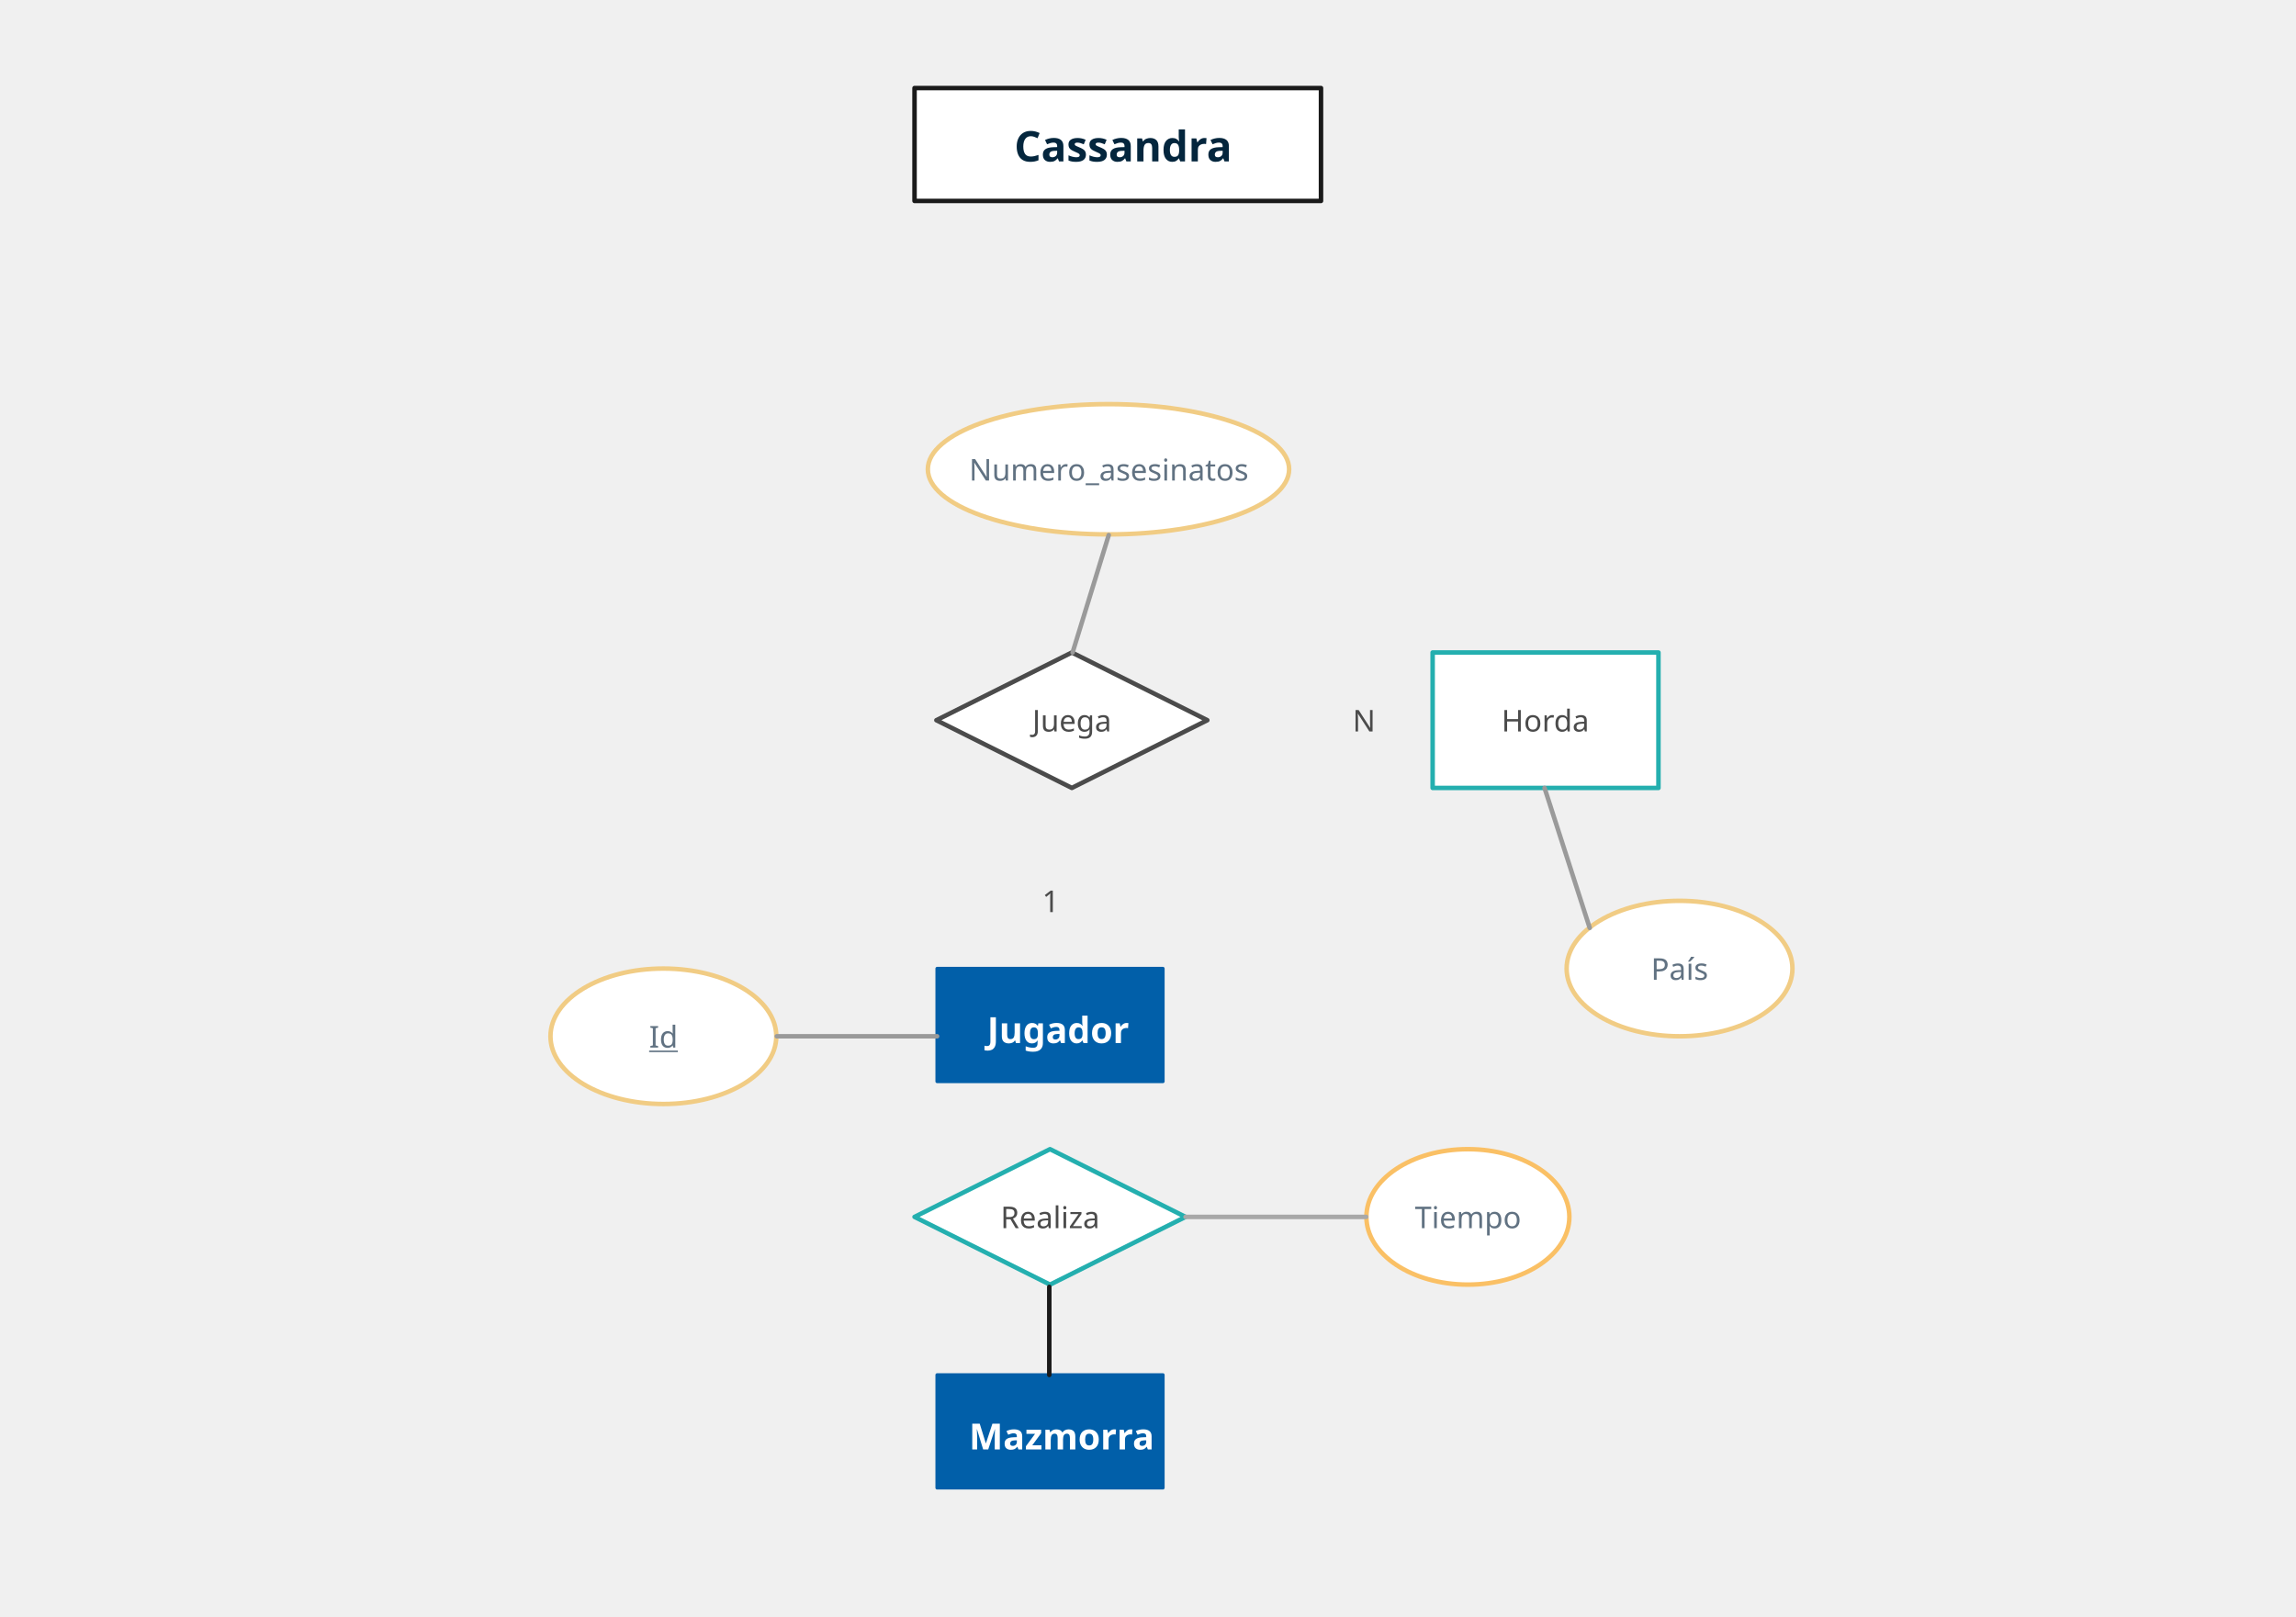
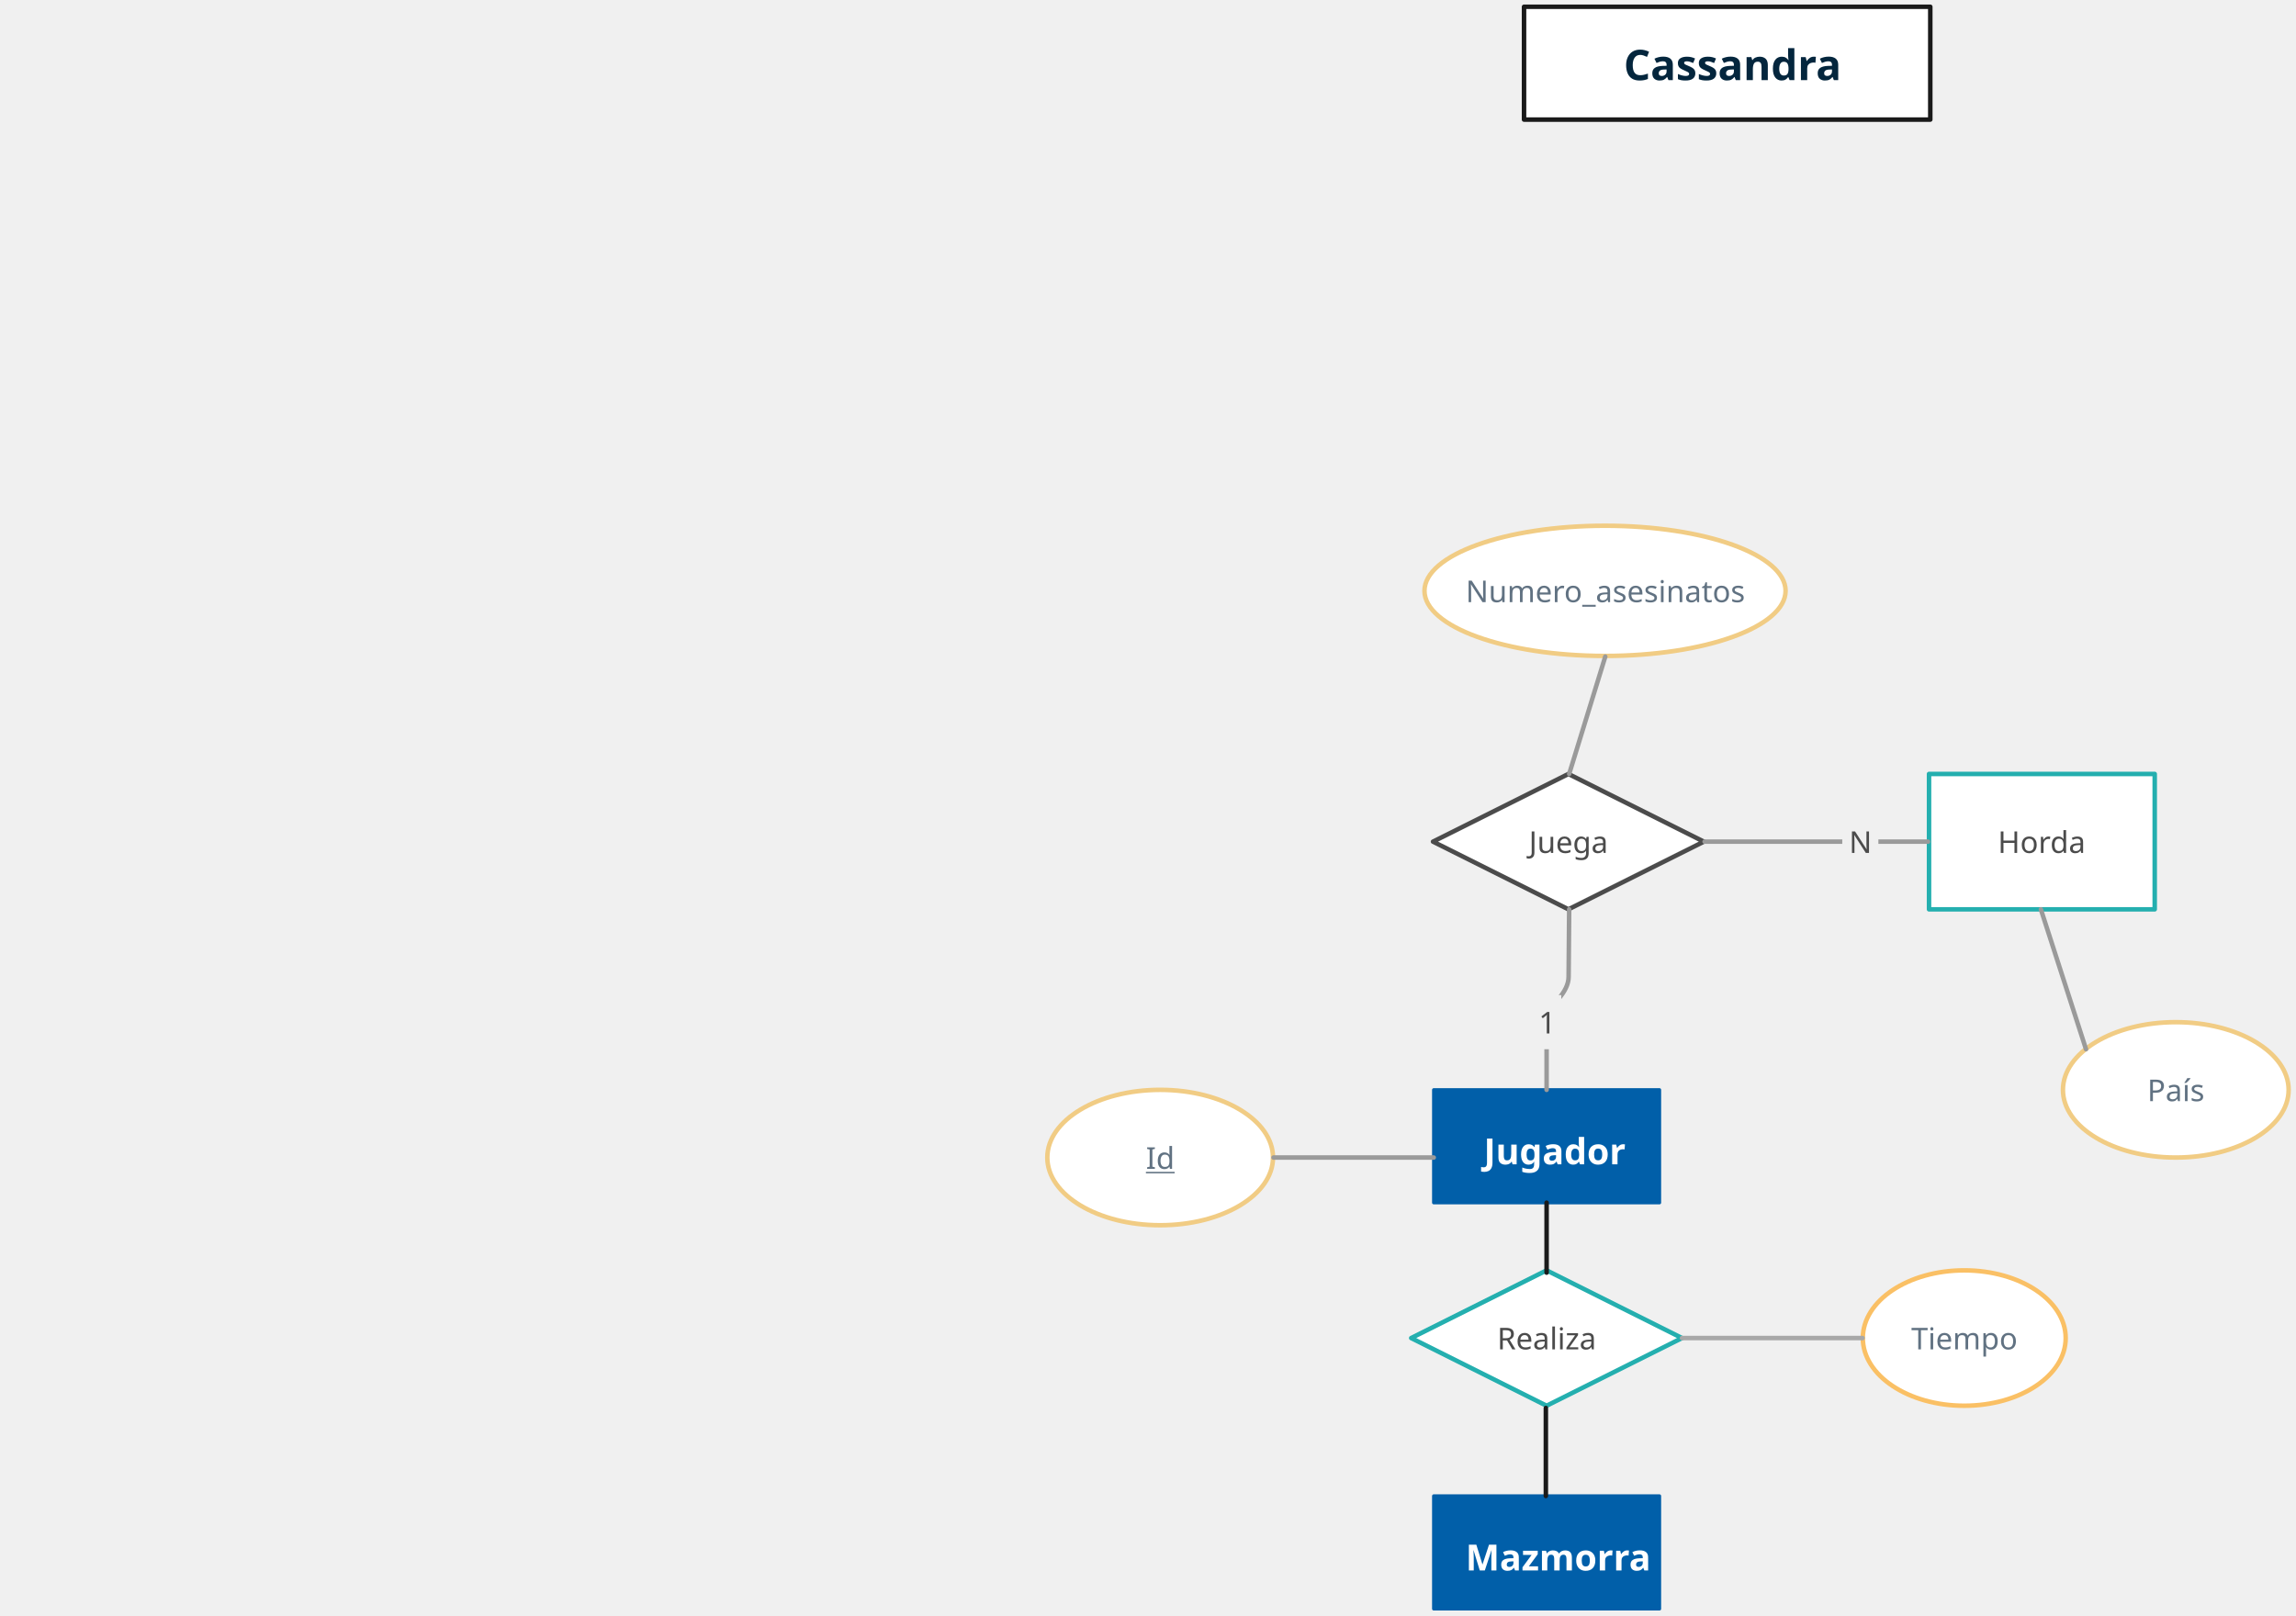
- <svg xmlns="http://www.w3.org/2000/svg" width="1016.778" height="716" version="1.0">
-   <defs>
-     <style type="text/css">@font-face {
+ <svg xmlns="http://www.w3.org/2000/svg" version="1.0" height="710pt" width="1008.778pt" viewBox="245 -383 1016.778 716" id="svg162">
+   <defs id="defs1">
+     <style type="text/css" id="style1">
+             @font-face {
                font-family: 'lt_regular';
                src: url('https://app.creately.com/d/assets/fonts/lato/lt-regular-webfont.woff2') format('woff2'),
                    url('https://app.creately.com/d/assets/fonts/lato/lt-regular-webfont.woff') format('woff');
                font-weight: normal;
                font-style: normal;
            }
            @font-face {
                font-family: 'noto_regular';
                src: url('https://app.creately.com/d/assets/fonts/noto/noto-regular.woff') format('woff'),
                     url('https://app.creately.com/d/assets/fonts/noto/noto-regular.woff2') format('woff2');
                font-weight: normal;
                font-style: normal;
            }
        p {
            margin: 0;
-         }</style>
+         }
+         </style>
  </defs>
-   <defs>
-     <style>span{ display: inline-block; }</style>
+   <defs id="defs2">
+     <style id="style2">
+             span{ display: inline-block; }
+             
+         </style>
+     <filter id="shadowgtPTUUVCi7O" x="0" y="0" width="1" height="1">
+       <feDropShadow dx="0" dy="8" stdDeviation="1.2" flood-color="rgba(0, 0, 0, 0.2)" />
+     </filter>
  </defs>
-   <g class="layer">
-     <g id="d7sidU6b2n6">
-       <g id="svg_1" transform="translate(880 100)">
-         <rect fill="rgba(1,95,169,1)" height="50" id="svg_2" stroke="#015fa9" stroke-linecap="round" stroke-linejoin="round" stroke-width="1.5" width="100" x="-465" y="329" />
-       </g>
-       <g id="svg_3" transform="translate(890 116)">
-         <text fill="#ffffff" font-family="lt_regular" font-size="12pt" font-weight="bold" id="svg_4" text-decoration="none" x="-452.84" y="346">Jugador</text>
-         <text fill="#4b4b4b" font-family="noto_regular" font-size="10pt" id="svg_5" text-decoration="none" x="-397.06" y="346" />
-       </g>
+   <g id="d7sidU6b2n6">
+     <g transform="translate(880 100)" id="g2">
+       <rect x="0" y="0" width="100" height="50" fill="rgba(1,95,169,1)" stroke="#015fa9" stroke-width="1.5" stroke-linecap="round" stroke-linejoin="round" id="rect2" />
    </g>
-     <g id="BfcphQZ1hsq">
-       <g id="svg_6" transform="translate(920 -380)">
-         <rect fill="white" height="50" id="svg_7" stroke="#1a1a1a" stroke-linecap="round" stroke-linejoin="round" stroke-width="2" width="180" x="-515" y="419" />
-       </g>
-       <g id="svg_8" transform="translate(930 -367.5)">
-         <text fill="#04263d" font-family="noto_regular" font-size="14pt" font-weight="bold" id="svg_9" text-decoration="none" x="-480.84" y="439">Cassandra</text>
-         <text fill="#4b4b4b" font-family="noto_regular" font-size="10pt" id="svg_10" text-decoration="none" x="-389.06" y="439" />
-       </g>
+     <g transform="translate(890, 116) rotate(0, 40, 9)" width="80" height="18" id="g3">
+       <text text-decoration="none" x="12.159" fill="#ffffff" font-weight="bold" font-size="12pt" font-family="lt_regular" y="17" id="text2">Jugador</text>
+       <text text-decoration="none" x="67.941" fill="#4b4b4b" font-size="10pt" font-family="noto_regular" y="17" id="text3" />
    </g>
-     <g id="Rbm6p1dcKxy">
-       <g id="svg_161" transform="translate(880 280)">
-         <rect fill="rgba(1,95,169,1)" height="50" id="svg_162" stroke="#015fa9" stroke-linecap="round" stroke-linejoin="round" stroke-width="1.5" width="100" x="-465" y="329" />
-       </g>
-       <g id="svg_163" transform="translate(890 296)">
-         <text fill="#ffffff" font-family="lt_regular" font-size="12pt" font-weight="bold" id="svg_164" text-decoration="none" x="-460.87" y="346">Mazmorra</text>
-         <text fill="#4b4b4b" font-family="noto_regular" font-size="10pt" id="svg_165" text-decoration="none" x="-389.03" y="346" />
-       </g>
+   </g>
+   <g id="BfcphQZ1hsq">
+     <g transform="translate(920 -380)" id="g4">
+       <rect x="0" y="0" width="180" height="50" fill="white" stroke="#1a1a1a" stroke-width="2" stroke-linecap="round" stroke-linejoin="round" id="rect3" />
    </g>
-     <g id="3G5ejOvJyHe">
-       <g id="svg_166" transform="translate(870 180)">
-         <path d="m-345,359l-60,30l-60,-30l60,-30l60,30l0,0z" fill="white" id="svg_167" stroke="#24afaf" stroke-linecap="round" stroke-linejoin="round" stroke-width="2" />
-       </g>
-       <g id="svg_168" transform="translate(880 201)">
-         <text fill="rgb(75, 75, 75)" font-family="noto_regular" font-size="10pt" id="svg_169" text-decoration="none" x="-436.9" y="343">Realiza</text>
-         <text fill="#4b4b4b" font-family="noto_regular" font-size="10pt" id="svg_170" text-decoration="none" x="-393" y="343" />
-       </g>
+     <g transform="translate(930, -367.5) rotate(0, 80, 12.5)" width="160" height="25" id="g5">
+       <text text-decoration="none" x="34.159" fill="#04263d" font-weight="bold" font-size="14pt" font-family="noto_regular" y="20" id="text4">Cassandra</text>
+       <text text-decoration="none" x="125.941" fill="#4b4b4b" font-size="10pt" font-family="noto_regular" y="20" id="text5" />
    </g>
-     <g id="PemOltyYZxk">
-       <mask height="59" id="1fe6a" maskUnits="userSpaceOnUse" width="28" x="916" y="136">
-         <rect fill="white" height="59" id="svg_171" width="28" x="916" y="136" />undefinedundefined</mask>
-       <g id="svg_172" mask="url(#1fe6a)">
-         <path d="m465,479l0,5.56q0,0.44 0,10.44q0,9.11 0,9.56l0,5.44" fill="none" id="svg_173" stroke="#1a1a1a" stroke-linecap="round" stroke-linejoin="round" stroke-width="2" />
-       </g>undefinedundefined</g>
-     <g id="mlOtx9aPRtc">
-       <g id="svg_174">
-         <path d="m464.67,570l0,9.33q0,0.34 0,9.67q0,10 0,10.33l0,9.67" fill="none" id="svg_175" stroke="#1a1a1a" stroke-linecap="round" stroke-linejoin="round" stroke-width="2" />
-       </g>
+   </g>
+   <g id="Rbm6p1dcKxy">
+     <g transform="translate(880 280)" id="g137">
+       <rect x="0" y="0" width="100" height="50" fill="rgba(1,95,169,1)" stroke="#015fa9" stroke-width="1.5" stroke-linecap="round" stroke-linejoin="round" id="rect136" />
    </g>
-     <g id="R91tBohhR92">
-       <g id="svg_176" transform="translate(1070.11 180)">
-         <ellipse cx="-420.06" cy="359" fill="white" id="svg_177" rx="44.94" ry="30" stroke="#FAC065" stroke-linecap="round" stroke-linejoin="round" stroke-width="2" />
-       </g>
-       <g id="svg_178" transform="translate(1080.12 201)">
-         <text fill="rgb(97, 114, 130)" font-family="noto_regular" font-size="10pt" id="svg_179" text-decoration="none" x="-453.56" y="343">Tiempo</text>
-         <text fill="#4b4b4b" font-family="noto_regular" font-size="10pt" id="svg_180" text-decoration="none" x="-406.47" y="343" />
-       </g>
+     <g transform="translate(890, 296) rotate(0, 40, 9)" width="80" height="18" id="g138">
+       <text text-decoration="none" x="4.128" fill="#ffffff" font-weight="bold" font-size="12pt" font-family="lt_regular" y="17" id="text137">Mazmorra</text>
+       <text text-decoration="none" x="75.972" fill="#4b4b4b" font-size="10pt" font-family="noto_regular" y="17" id="text138" />
    </g>
-     <g id="JKXdKBebHNN">
-       <g id="svg_181">
-         <path d="m525,539l80,0" fill="none" id="svg_182" stroke="#A8A8A8" stroke-linecap="round" stroke-linejoin="round" stroke-width="2" />
-       </g>
+   </g>
+   <g id="3G5ejOvJyHe">
+     <g transform="translate(870 180)" id="g139">
+       <path d="M 120,30 L 60,60 L 0,30 L 60,0 L 120,30 L 120,30 Z" fill="white" stroke="#24afaf" stroke-width="2" stroke-linecap="round" stroke-linejoin="round" id="path138" />
    </g>
-     <g id="P1kxvs70ayd">
-       <g id="svg_183" transform="translate(879.667 -40)">
-         <path d="m-345,359l-60,30l-60,-30l60,-30l60,30l0,0z" fill="white" id="svg_184" stroke="#4b4b4b" stroke-linecap="round" stroke-linejoin="round" stroke-width="2" />
-       </g>
-       <g id="svg_185" transform="translate(889.667 -19)">
-         <text fill="rgb(75, 75, 75)" font-family="noto_regular" font-size="10pt" id="svg_186" text-decoration="none" x="-432.49" y="343">Juega</text>
-         <text fill="#4b4b4b" font-family="noto_regular" font-size="10pt" id="svg_187" text-decoration="none" x="-397.41" y="343" />
-       </g>
+     <g transform="translate(880, 201) rotate(0, 50, 9)" width="100" height="18" id="g140">
+       <text text-decoration="none" x="28.097" fill="rgb(75, 75, 75)" font-size="10pt" font-family="noto_regular" y="14" id="text139">Realiza</text>
+       <text text-decoration="none" x="72.003" fill="#4b4b4b" font-size="10pt" font-family="noto_regular" y="14" id="text140" />
    </g>
-     <g id="HZNgOZ5ZvTd">
-       <mask height="108" id="0ee0f" maskUnits="userSpaceOnUse" width="38" x="916" y="6">
-         <rect fill="white" height="108" id="svg_188" width="38" x="916" y="6" />
-         <rect fill="black" height="24" id="svg_189" width="13" x="923.5" y="58" />
-       </mask>
-       <g id="svg_190" mask="url(#0ee0f)">
-         <path d="m465,429l0,-30q0,-5 5,-10q4.71,-5.33 4.75,-10l0.25,-30" fill="none" id="svg_191" stroke="#9A9A9A" stroke-linecap="round" stroke-linejoin="round" stroke-width="2" />
-       </g>
-       <g id="svg_192" transform="translate(926.5 61)">
-         <text fill="#4b4b4b" font-family="noto_regular" font-size="10pt" id="svg_193" text-decoration="none" x="-465" y="343">1</text>
-         <text fill="#4b4b4b" font-family="noto_regular" font-size="10pt" id="svg_194" text-decoration="none" x="-457.66" y="343" />
-       </g>
+   </g>
+   <g id="PemOltyYZxk">
+     <mask id="1fe6a" x="916" y="136" width="28" height="59" maskUnits="userSpaceOnUse">
+       <rect x="916" y="136" width="28" height="59" fill="white" id="rect140" />
+ undefinedundefined</mask>
+     <g mask="url(#1fe6a)" id="g141">
+       <path d="M 930,150 L 930,155.556 Q 930,156 930,166 Q 930,175.111 930,175.556 L 930,181" fill="none" stroke="#1a1a1a" stroke-width="2" stroke-linecap="round" stroke-linejoin="round" id="path140" />
    </g>
-     <g id="GwO4doXcCMG">
-       <g id="svg_195" transform="translate(1099.44 -40)">
-         <rect fill="white" height="60" id="svg_196" stroke="#24afaf" stroke-linecap="round" stroke-linejoin="round" stroke-width="2" width="100" x="-465" y="329" />
-       </g>
-       <g id="svg_197" transform="translate(1109.44 -19)">
-         <text fill="rgb(75, 75, 75)" font-family="noto_regular" font-size="10pt" id="svg_198" text-decoration="none" x="-444.52" y="343">Horda</text>
-         <text fill="#4b4b4b" font-family="noto_regular" font-size="10pt" id="svg_199" text-decoration="none" x="-405.38" y="343" />
-       </g>
+ undefinedundefined</g>
+   <g id="mlOtx9aPRtc">
+     <g id="g142">
+       <path d="M 929.667,241 L 929.667,250.333 Q 929.667,250.667 929.667,260 Q 929.667,270 929.667,270.333 L 929.667,280" fill="none" stroke="#1a1a1a" stroke-width="2" stroke-linecap="round" stroke-linejoin="round" id="path141" />
    </g>
-     <g id="ch7i6K4ueRO">
-       <mask height="28" id="108f1" maskUnits="userSpaceOnUse" width="127" x="986" y="-24">
-         <rect fill="white" height="28" id="svg_200" width="127" x="986" y="-24" />
-         <rect fill="black" height="24" id="svg_201" width="16" x="1061" y="-22" />
-       </mask>
-       <g id="svg_202" mask="url(#108f1)">
-         <path d="m535,319l99,0" fill="none" id="svg_203" stroke="#9A9A9A" stroke-linecap="round" stroke-linejoin="round" stroke-width="2" />
-       </g>
-       <g id="svg_204" transform="translate(1064 -19)">
-         <text fill="#4b4b4b" font-family="noto_regular" font-size="10pt" id="svg_205" text-decoration="none" x="-465" y="343">N</text>
-         <text fill="#4b4b4b" font-family="noto_regular" font-size="10pt" id="svg_206" text-decoration="none" x="-454.86" y="343" />
-       </g>
+   </g>
+   <g id="R91tBohhR92">
+     <g transform="translate(1070.111 180)" id="g143">
+       <ellipse cx="44.944" cy="30" rx="44.944" ry="30" fill="white" stroke="#FAC065" stroke-width="2" stroke-linecap="round" stroke-linejoin="round" id="ellipse142" />
    </g>
-     <g id="Uxd1J1KAK0d">
-       <g id="svg_207" transform="translate(875.889 -150)">
-         <ellipse cx="-385" cy="357.85" fill="white" id="svg_208" rx="80" ry="28.85" stroke="#F1CC84" stroke-linecap="round" stroke-linejoin="round" stroke-width="2" />
-       </g>
-       <g id="svg_209" transform="translate(885.889 -130.149)">
-         <text fill="rgb(97, 114, 130)" font-family="noto_regular" font-size="10pt" id="svg_210" text-decoration="none" x="-456.74" y="343">Numero_asesinatos</text>
-         <text fill="#4b4b4b" font-family="noto_regular" font-size="10pt" id="svg_211" text-decoration="none" x="-333.16" y="343" />
-       </g>
+     <g transform="translate(1080.118, 201) rotate(0, 34.9375, 9)" width="69.875" height="18" id="g144">
+       <text text-decoration="none" x="11.441" fill="rgb(97, 114, 130)" font-size="10pt" font-family="noto_regular" y="14" id="text143">Tiempo</text>
+       <text text-decoration="none" x="58.534" fill="#4b4b4b" font-size="10pt" font-family="noto_regular" y="14" id="text144" />
    </g>
-     <g id="FQmrutQJUuR">
-       <g id="svg_212">
-         <path d="m475,289l16,-52" fill="none" id="svg_213" stroke="#9A9A9A" stroke-linecap="round" stroke-linejoin="round" stroke-width="2" />
-       </g>
+   </g>
+   <g id="JKXdKBebHNN">
+     <g id="g145">
+       <path d="M 990,210 L 1070,210" fill="none" stroke="#A8A8A8" stroke-width="2" stroke-linecap="round" stroke-linejoin="round" id="path144" />
    </g>
-     <g id="cZMGoLZKE7T">
-       <g id="svg_214" transform="translate(708.778 100)">
-         <ellipse cx="-415" cy="359" fill="white" id="svg_215" rx="50" ry="30" stroke="#F1CC84" stroke-linecap="round" stroke-linejoin="round" stroke-width="2" />
-       </g>
-       <g id="svg_216" transform="translate(718.778 121)">
-         <text fill="rgb(97, 114, 130)" font-family="noto_regular" font-size="10pt" id="svg_217" text-decoration="underline" x="-431.31" y="343">Id</text>
-         <text fill="#4b4b4b" font-family="noto_regular" font-size="10pt" id="svg_218" text-decoration="none" x="-418.59" y="343" />
-       </g>
+   </g>
+   <g id="P1kxvs70ayd">
+     <g transform="translate(879.6667 -40)" id="g146">
+       <path d="M 120,30 L 60,60 L 0,30 L 60,0 L 120,30 L 120,30 Z" fill="white" stroke="#4b4b4b" stroke-width="2" stroke-linecap="round" stroke-linejoin="round" id="path145" />
    </g>
-     <g id="bWsA7emC0ZL">
-       <g id="svg_219">
-         <path d="m415,459l-71,0" fill="none" id="svg_220" stroke="#9A9A9A" stroke-linecap="round" stroke-linejoin="round" stroke-width="2" />
-       </g>
+     <g transform="translate(889.6667, -19) rotate(0, 50, 9)" width="100" height="18" id="g147">
+       <text text-decoration="none" x="32.511" fill="rgb(75, 75, 75)" font-size="10pt" font-family="noto_regular" y="14" id="text146">Juega</text>
+       <text text-decoration="none" x="67.589" fill="#4b4b4b" font-size="10pt" font-family="noto_regular" y="14" id="text147" />
    </g>
-     <g id="NxpZd5GQQUc">
-       <g id="svg_221" transform="translate(1158.78 70)">
-         <ellipse cx="-415" cy="359" fill="white" id="svg_222" rx="50" ry="30" stroke="#F1CC84" stroke-linecap="round" stroke-linejoin="round" stroke-width="2" />
-       </g>
-       <g id="svg_223" transform="translate(1168.78 91)">
-         <text fill="rgb(97, 114, 130)" font-family="noto_regular" font-size="10pt" id="svg_224" text-decoration="none" x="-437.64" y="343">País</text>
-         <text fill="#4b4b4b" font-family="noto_regular" font-size="10pt" id="svg_225" text-decoration="none" x="-412.26" y="343" />
-       </g>
+   </g>
+   <g id="HZNgOZ5ZvTd">
+     <mask id="0ee0f" x="916" y="6" width="38" height="108" maskUnits="userSpaceOnUse">
+       <rect x="916" y="6" width="38" height="108" fill="white" id="rect147" />
+       <rect x="923.5" y="58" width="13" height="24" fill="black" id="rect148" />
+     </mask>
+     <g mask="url(#0ee0f)" id="g148">
+       <path d="M 930,100 L 930,70 Q 930,65 935,60 Q 939.711,54.667 939.75,50 L 940,20" fill="none" stroke="#9A9A9A" stroke-width="2" stroke-linecap="round" stroke-linejoin="round" id="path148" />
    </g>
-     <g id="L3DFEWM2lOv">
-       <g id="svg_226">
-         <path d="m684,349l20,62" fill="none" id="svg_227" stroke="#9A9A9A" stroke-linecap="round" stroke-linejoin="round" stroke-width="2" />
-       </g>
+     <g transform="translate(926.5, 61)" width="7" height="18" id="g149">
+       <text text-decoration="none" x="0" fill="#4b4b4b" font-size="10pt" font-family="noto_regular" y="14" id="text148">1</text>
+       <text text-decoration="none" x="7.344" fill="#4b4b4b" font-size="10pt" font-family="noto_regular" y="14" id="text149" />
+     </g>
+   </g>
+   <g id="GwO4doXcCMG">
+     <g transform="translate(1099.444 -40)" id="g150">
+       <rect x="0" y="0" width="100" height="60" fill="white" stroke="#24afaf" stroke-width="2" stroke-linecap="round" stroke-linejoin="round" id="rect149" />
+     </g>
+     <g transform="translate(1109.444, -19) rotate(0, 40, 9)" width="80" height="18" id="g151">
+       <text text-decoration="none" x="20.48" fill="rgb(75, 75, 75)" font-size="10pt" font-family="noto_regular" y="14" id="text150">Horda</text>
+       <text text-decoration="none" x="59.62" fill="#4b4b4b" font-size="10pt" font-family="noto_regular" y="14" id="text151" />
+     </g>
+   </g>
+   <g id="ch7i6K4ueRO">
+     <mask id="108f1" x="986" y="-24" width="127" height="28" maskUnits="userSpaceOnUse">
+       <rect x="986" y="-24" width="127" height="28" fill="white" id="rect151" />
+       <rect x="1061" y="-22" width="16" height="24" fill="black" id="rect152" />
+     </mask>
+     <g mask="url(#108f1)" id="g152">
+       <path d="M 1000,-10 L 1099,-10" fill="none" stroke="#9A9A9A" stroke-width="2" stroke-linecap="round" stroke-linejoin="round" id="path152" />
+     </g>
+     <g transform="translate(1064, -19)" width="10" height="18" id="g153">
+       <text text-decoration="none" x="0" fill="#4b4b4b" font-size="10pt" font-family="noto_regular" y="14" id="text152">N</text>
+       <text text-decoration="none" x="10.141" fill="#4b4b4b" font-size="10pt" font-family="noto_regular" y="14" id="text153" />
+     </g>
+   </g>
+   <g id="Uxd1J1KAK0d">
+     <g transform="translate(875.8889 -150)" id="g154">
+       <ellipse cx="80" cy="28.851" rx="80" ry="28.851" fill="white" stroke="#F1CC84" stroke-width="2" stroke-linecap="round" stroke-linejoin="round" id="ellipse153" />
+     </g>
+     <g transform="translate(885.8889, -130.1488) rotate(0, 70, 9)" width="140" height="18" id="g155">
+       <text text-decoration="none" x="8.261" fill="rgb(97, 114, 130)" font-size="10pt" font-family="noto_regular" y="14" id="text154">Numero_asesinatos</text>
+       <text text-decoration="none" x="131.839" fill="#4b4b4b" font-size="10pt" font-family="noto_regular" y="14" id="text155" />
+     </g>
+   </g>
+   <g id="FQmrutQJUuR">
+     <g id="g156">
+       <path d="M 940,-40 L 956,-92" fill="none" stroke="#9A9A9A" stroke-width="2" stroke-linecap="round" stroke-linejoin="round" id="path155" />
+     </g>
+   </g>
+   <g id="cZMGoLZKE7T">
+     <g transform="translate(708.7778 100)" id="g157">
+       <ellipse cx="50" cy="30" rx="50" ry="30" fill="white" stroke="#F1CC84" stroke-width="2" stroke-linecap="round" stroke-linejoin="round" id="ellipse156" />
+     </g>
+     <g transform="translate(718.7778, 121) rotate(0, 40, 9)" width="80" height="18" id="g158">
+       <text text-decoration="underline" x="33.691" fill="rgb(97, 114, 130)" font-size="10pt" font-family="noto_regular" y="14" id="text157">Id</text>
+       <text text-decoration="none" x="46.409" fill="#4b4b4b" font-size="10pt" font-family="noto_regular" y="14" id="text158" />
+     </g>
+   </g>
+   <g id="bWsA7emC0ZL">
+     <g id="g159">
+       <path d="M 880,130 L 809,130" fill="none" stroke="#9A9A9A" stroke-width="2" stroke-linecap="round" stroke-linejoin="round" id="path158" />
+     </g>
+   </g>
+   <g id="NxpZd5GQQUc">
+     <g transform="translate(1158.778 70)" id="g160">
+       <ellipse cx="50" cy="30" rx="50" ry="30" fill="white" stroke="#F1CC84" stroke-width="2" stroke-linecap="round" stroke-linejoin="round" id="ellipse159" />
+     </g>
+     <g transform="translate(1168.778, 91) rotate(0, 40, 9)" width="80" height="18" id="g161">
+       <text text-decoration="none" x="27.362" fill="rgb(97, 114, 130)" font-size="10pt" font-family="noto_regular" y="14" id="text160">País</text>
+       <text text-decoration="none" x="52.737" fill="#4b4b4b" font-size="10pt" font-family="noto_regular" y="14" id="text161" />
+     </g>
+   </g>
+   <g id="L3DFEWM2lOv">
+     <g id="g162">
+       <path d="M 1149,20 L 1169,82" fill="none" stroke="#9A9A9A" stroke-width="2" stroke-linecap="round" stroke-linejoin="round" id="path161" />
    </g>
  </g>
</svg>
